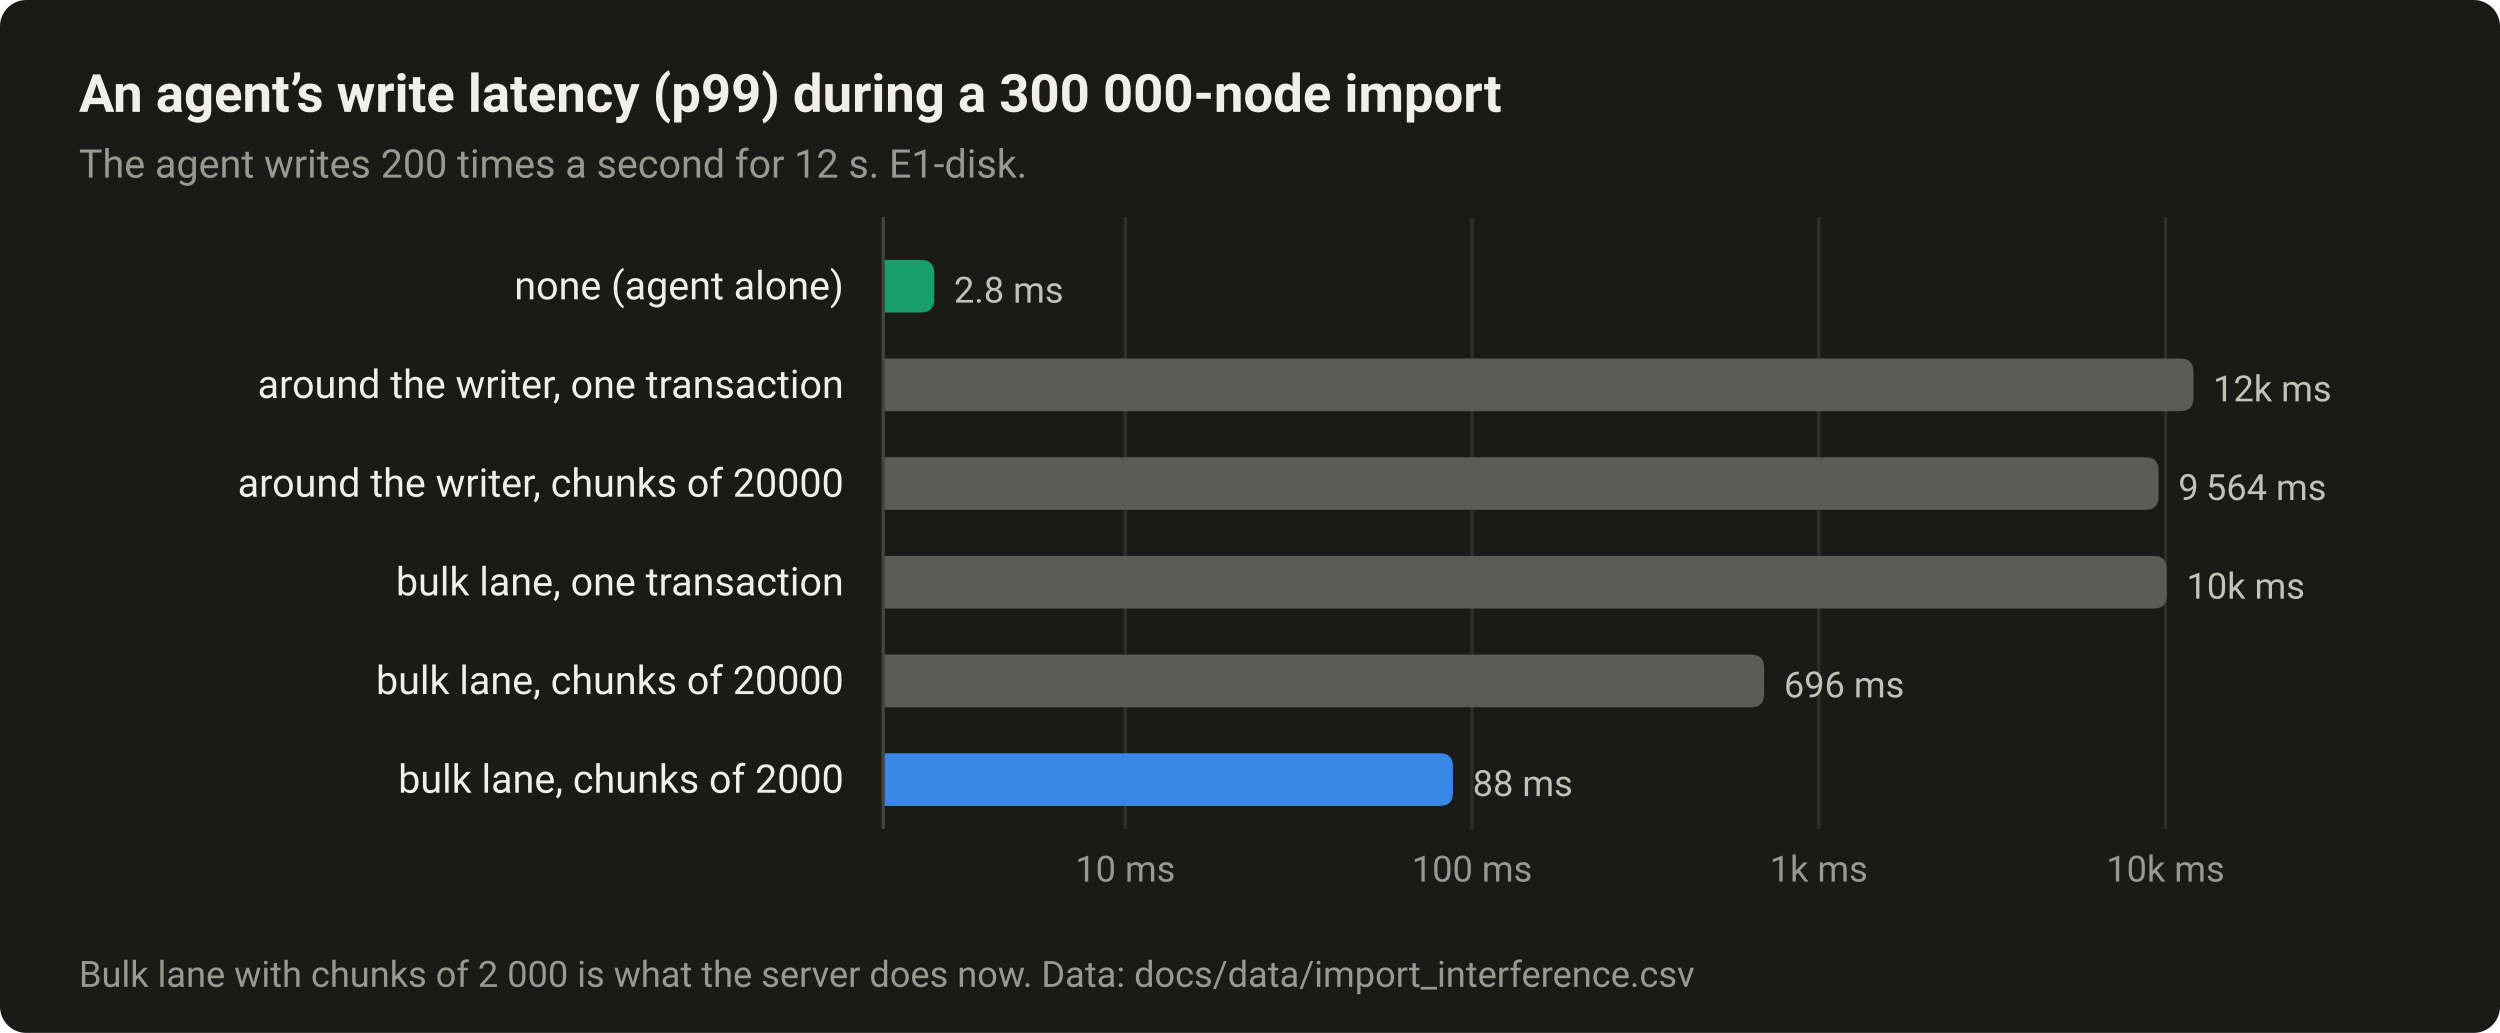
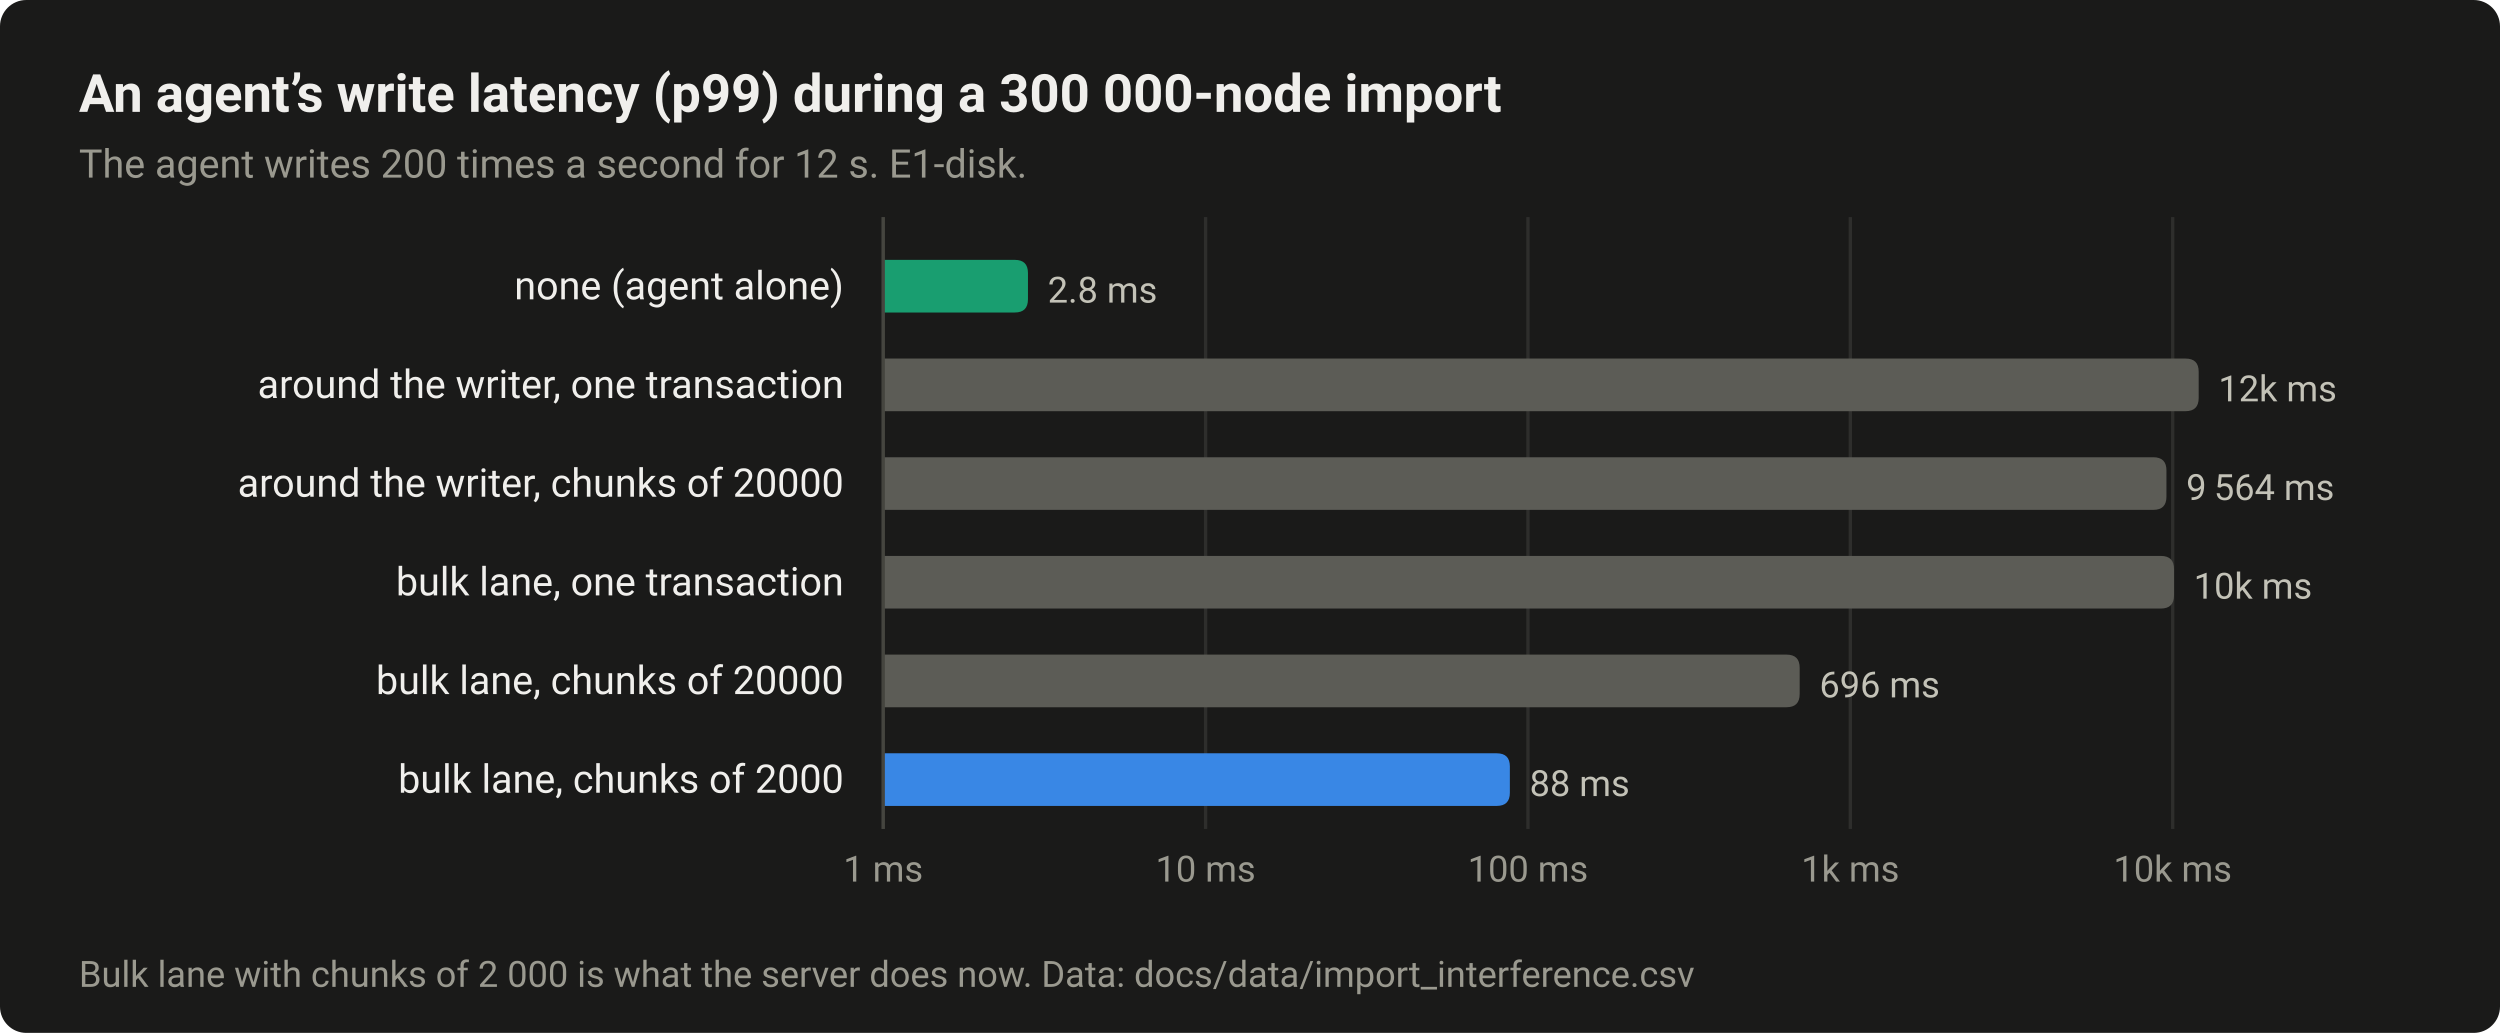
<svg xmlns="http://www.w3.org/2000/svg" width="760" height="314" viewBox="0 0 760 314" role="img" font-family="system-ui, -apple-system, 'Segoe UI', Roboto, 'Helvetica Neue', Arial, sans-serif">
  <rect width="100%" height="100%" rx="8" fill="#1a1a19" />
  <text x="24.0" y="34.0" font-size="16" fill="#f0efec" text-anchor="start" font-weight="600">An agent’s write latency (p99) during a 300 000-node import</text>
  <text x="24.0" y="54.0" font-size="12" fill="#9a998f" text-anchor="start" font-weight="400">The agent writes 200 times a second for 12 s. E1-disk.</text>
-   <line x1="342.1" y1="66.0" x2="342.1" y2="252.0" stroke="#2e2e2c" stroke-width="1" />
-   <text x="342.1" y="268.0" font-size="11" fill="#9a998f" text-anchor="middle" font-weight="400">10 ms</text>
-   <line x1="447.5" y1="66.0" x2="447.5" y2="252.0" stroke="#2e2e2c" stroke-width="1" />
-   <text x="447.5" y="268.0" font-size="11" fill="#9a998f" text-anchor="middle" font-weight="400">100 ms</text>
-   <line x1="552.9" y1="66.0" x2="552.9" y2="252.0" stroke="#2e2e2c" stroke-width="1" />
-   <text x="552.9" y="268.0" font-size="11" fill="#9a998f" text-anchor="middle" font-weight="400">1k ms</text>
-   <line x1="658.3" y1="66.0" x2="658.3" y2="252.0" stroke="#2e2e2c" stroke-width="1" />
-   <text x="658.3" y="268.0" font-size="11" fill="#9a998f" text-anchor="middle" font-weight="400">10k ms</text>
+   <line x1="268.5" y1="66.0" x2="268.5" y2="252.0" stroke="#2e2e2c" stroke-width="1" />
+   <text x="268.5" y="268.0" font-size="11" fill="#9a998f" text-anchor="middle" font-weight="400">1 ms</text>
+   <line x1="366.5" y1="66.0" x2="366.5" y2="252.0" stroke="#2e2e2c" stroke-width="1" />
+   <text x="366.5" y="268.0" font-size="11" fill="#9a998f" text-anchor="middle" font-weight="400">10 ms</text>
+   <line x1="464.5" y1="66.0" x2="464.5" y2="252.0" stroke="#2e2e2c" stroke-width="1" />
+   <text x="464.5" y="268.0" font-size="11" fill="#9a998f" text-anchor="middle" font-weight="400">100 ms</text>
+   <line x1="562.5" y1="66.0" x2="562.5" y2="252.0" stroke="#2e2e2c" stroke-width="1" />
+   <text x="562.5" y="268.0" font-size="11" fill="#9a998f" text-anchor="middle" font-weight="400">1k ms</text>
+   <line x1="660.5" y1="66.0" x2="660.5" y2="252.0" stroke="#2e2e2c" stroke-width="1" />
+   <text x="660.5" y="268.0" font-size="11" fill="#9a998f" text-anchor="middle" font-weight="400">10k ms</text>
  <text x="256.5" y="91.0" font-size="12" fill="#f0efec" text-anchor="end" font-weight="400">none (agent alone)</text>
-   <path d="M268.5,79.0 H280.0 Q284.0,79.0 284.0,83.0 V91.0 Q284.0,95.0 280.0,95.0 H268.5 Z" fill="#199e70" />
-   <text x="290.0" y="92.0" font-size="11" fill="#c3c2b7" text-anchor="start" font-weight="400">2.8 ms</text>
+   <path d="M268.5,79.0 H308.5 Q312.5,79.0 312.5,83.0 V91.0 Q312.5,95.0 308.5,95.0 H268.5 Z" fill="#199e70" />
+   <text x="318.5" y="92.0" font-size="11" fill="#c3c2b7" text-anchor="start" font-weight="400">2.8 ms</text>
  <text x="256.5" y="121.0" font-size="12" fill="#f0efec" text-anchor="end" font-weight="400">around the writer, one transaction</text>
-   <path d="M268.5,109.0 H662.8 Q666.8,109.0 666.8,113.0 V121.0 Q666.8,125.0 662.8,125.0 H268.5 Z" fill="#5c5c56" />
-   <text x="672.8" y="122.0" font-size="11" fill="#c3c2b7" text-anchor="start" font-weight="400">12k ms</text>
+   <path d="M268.5,109.0 H664.4 Q668.4,109.0 668.4,113.0 V121.0 Q668.4,125.0 664.4,125.0 H268.5 Z" fill="#5c5c56" />
+   <text x="674.4" y="122.0" font-size="11" fill="#c3c2b7" text-anchor="start" font-weight="400">12k ms</text>
  <text x="256.5" y="151.0" font-size="12" fill="#f0efec" text-anchor="end" font-weight="400">around the writer, chunks of 20000</text>
-   <path d="M268.5,139.0 H652.2 Q656.2,139.0 656.2,143.0 V151.0 Q656.2,155.0 652.2,155.0 H268.5 Z" fill="#5c5c56" />
-   <text x="662.2" y="152.0" font-size="11" fill="#c3c2b7" text-anchor="start" font-weight="400">9 564 ms</text>
+   <path d="M268.5,139.0 H654.6 Q658.6,139.0 658.6,143.0 V151.0 Q658.6,155.0 654.6,155.0 H268.5 Z" fill="#5c5c56" />
+   <text x="664.6" y="152.0" font-size="11" fill="#c3c2b7" text-anchor="start" font-weight="400">9 564 ms</text>
  <text x="256.5" y="181.0" font-size="12" fill="#f0efec" text-anchor="end" font-weight="400">bulk lane, one transaction</text>
-   <path d="M268.5,169.0 H654.7 Q658.7,169.0 658.7,173.0 V181.0 Q658.7,185.0 654.7,185.0 H268.5 Z" fill="#5c5c56" />
-   <text x="664.7" y="182.0" font-size="11" fill="#c3c2b7" text-anchor="start" font-weight="400">10k ms</text>
+   <path d="M268.5,169.0 H656.9 Q660.9,169.0 660.9,173.0 V181.0 Q660.9,185.0 656.9,185.0 H268.5 Z" fill="#5c5c56" />
+   <text x="666.9" y="182.0" font-size="11" fill="#c3c2b7" text-anchor="start" font-weight="400">10k ms</text>
  <text x="256.5" y="211.0" font-size="12" fill="#f0efec" text-anchor="end" font-weight="400">bulk lane, chunks of 20000</text>
-   <path d="M268.5,199.0 H532.3 Q536.3,199.0 536.3,203.0 V211.0 Q536.3,215.0 532.3,215.0 H268.5 Z" fill="#5c5c56" />
-   <text x="542.3" y="212.0" font-size="11" fill="#c3c2b7" text-anchor="start" font-weight="400">696 ms</text>
+   <path d="M268.5,199.0 H543.1 Q547.1,199.0 547.1,203.0 V211.0 Q547.1,215.0 543.1,215.0 H268.5 Z" fill="#5c5c56" />
+   <text x="553.1" y="212.0" font-size="11" fill="#c3c2b7" text-anchor="start" font-weight="400">696 ms</text>
  <text x="256.5" y="241.0" font-size="12" fill="#f0efec" text-anchor="end" font-weight="400">bulk lane, chunks of 2000</text>
-   <path d="M268.5,229.0 H437.7 Q441.7,229.0 441.7,233.0 V241.0 Q441.7,245.0 437.7,245.0 H268.5 Z" fill="#3987e5" />
-   <text x="447.7" y="242.0" font-size="11" fill="#c3c2b7" text-anchor="start" font-weight="400">88 ms</text>
+   <path d="M268.5,229.0 H455.0 Q459.0,229.0 459.0,233.0 V241.0 Q459.0,245.0 455.0,245.0 H268.5 Z" fill="#3987e5" />
+   <text x="465.0" y="242.0" font-size="11" fill="#c3c2b7" text-anchor="start" font-weight="400">88 ms</text>
  <line x1="268.5" y1="66.0" x2="268.5" y2="252.0" stroke="#45453f" stroke-width="1" />
  <text x="24.0" y="300.0" font-size="11" fill="#9a998f" text-anchor="start" font-weight="400">Bulk lane with chunks of 2 000 is what the server does now. Data: docs/data/import_interference.csv</text>
</svg>
